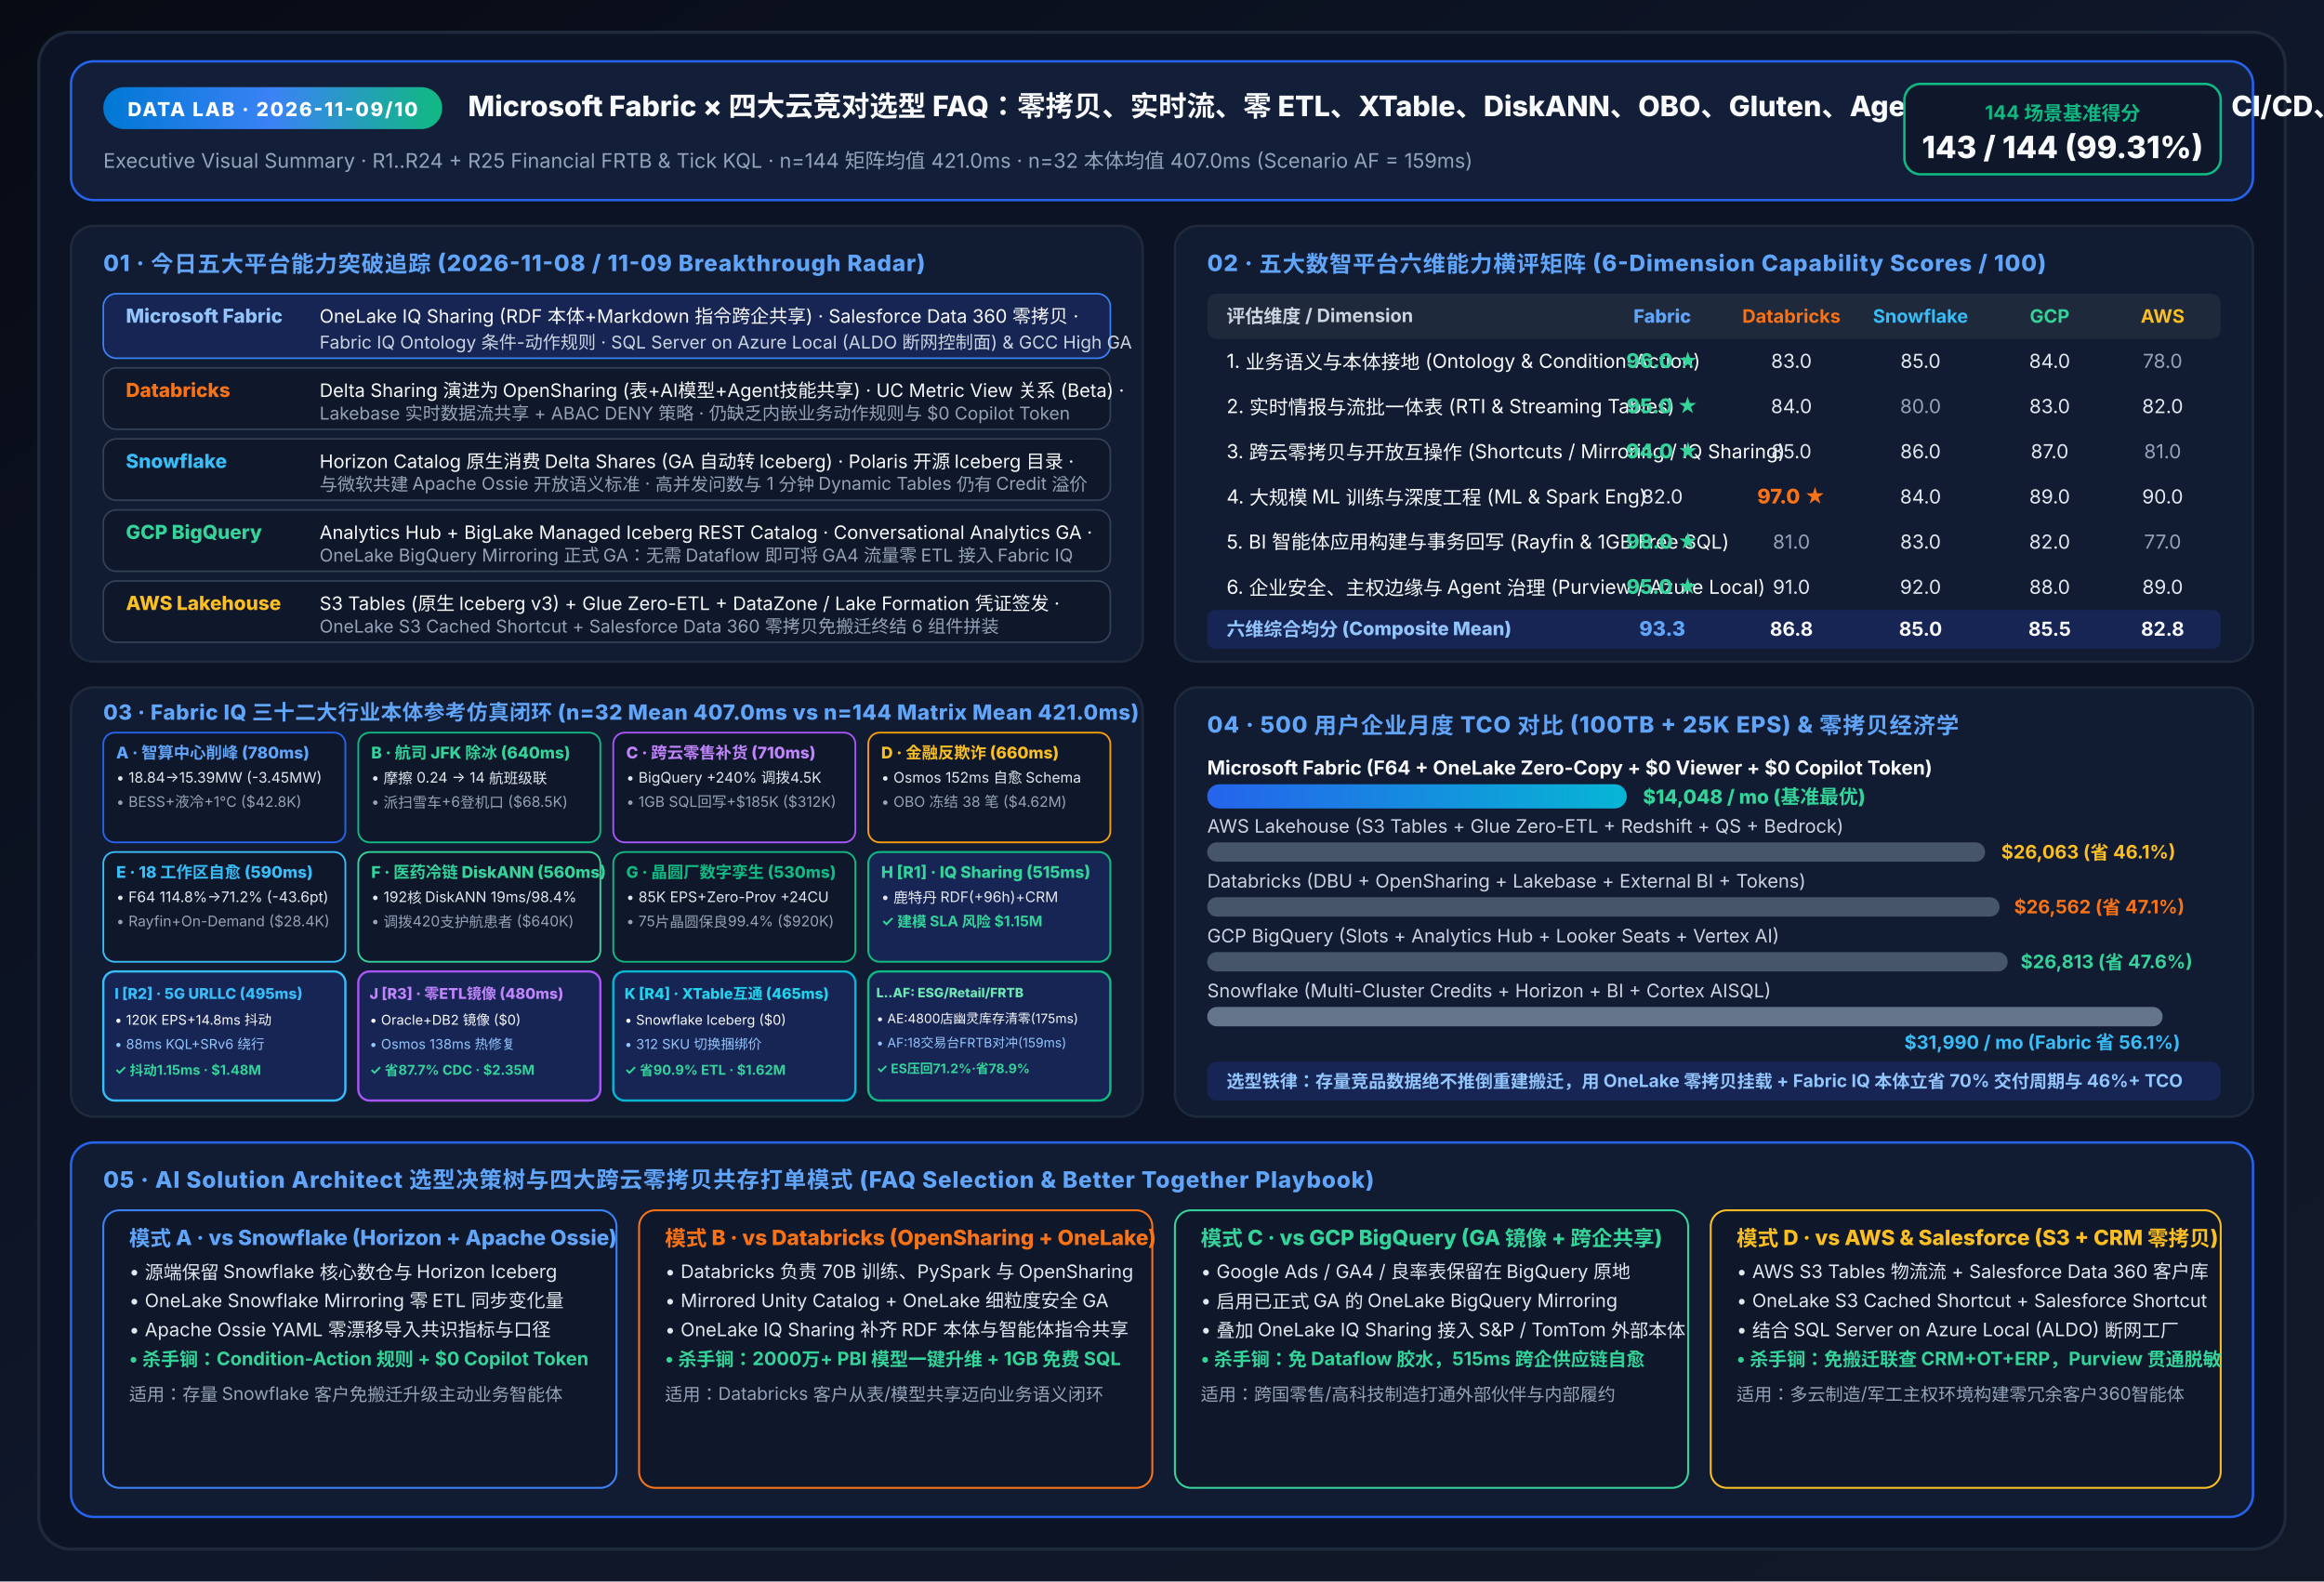
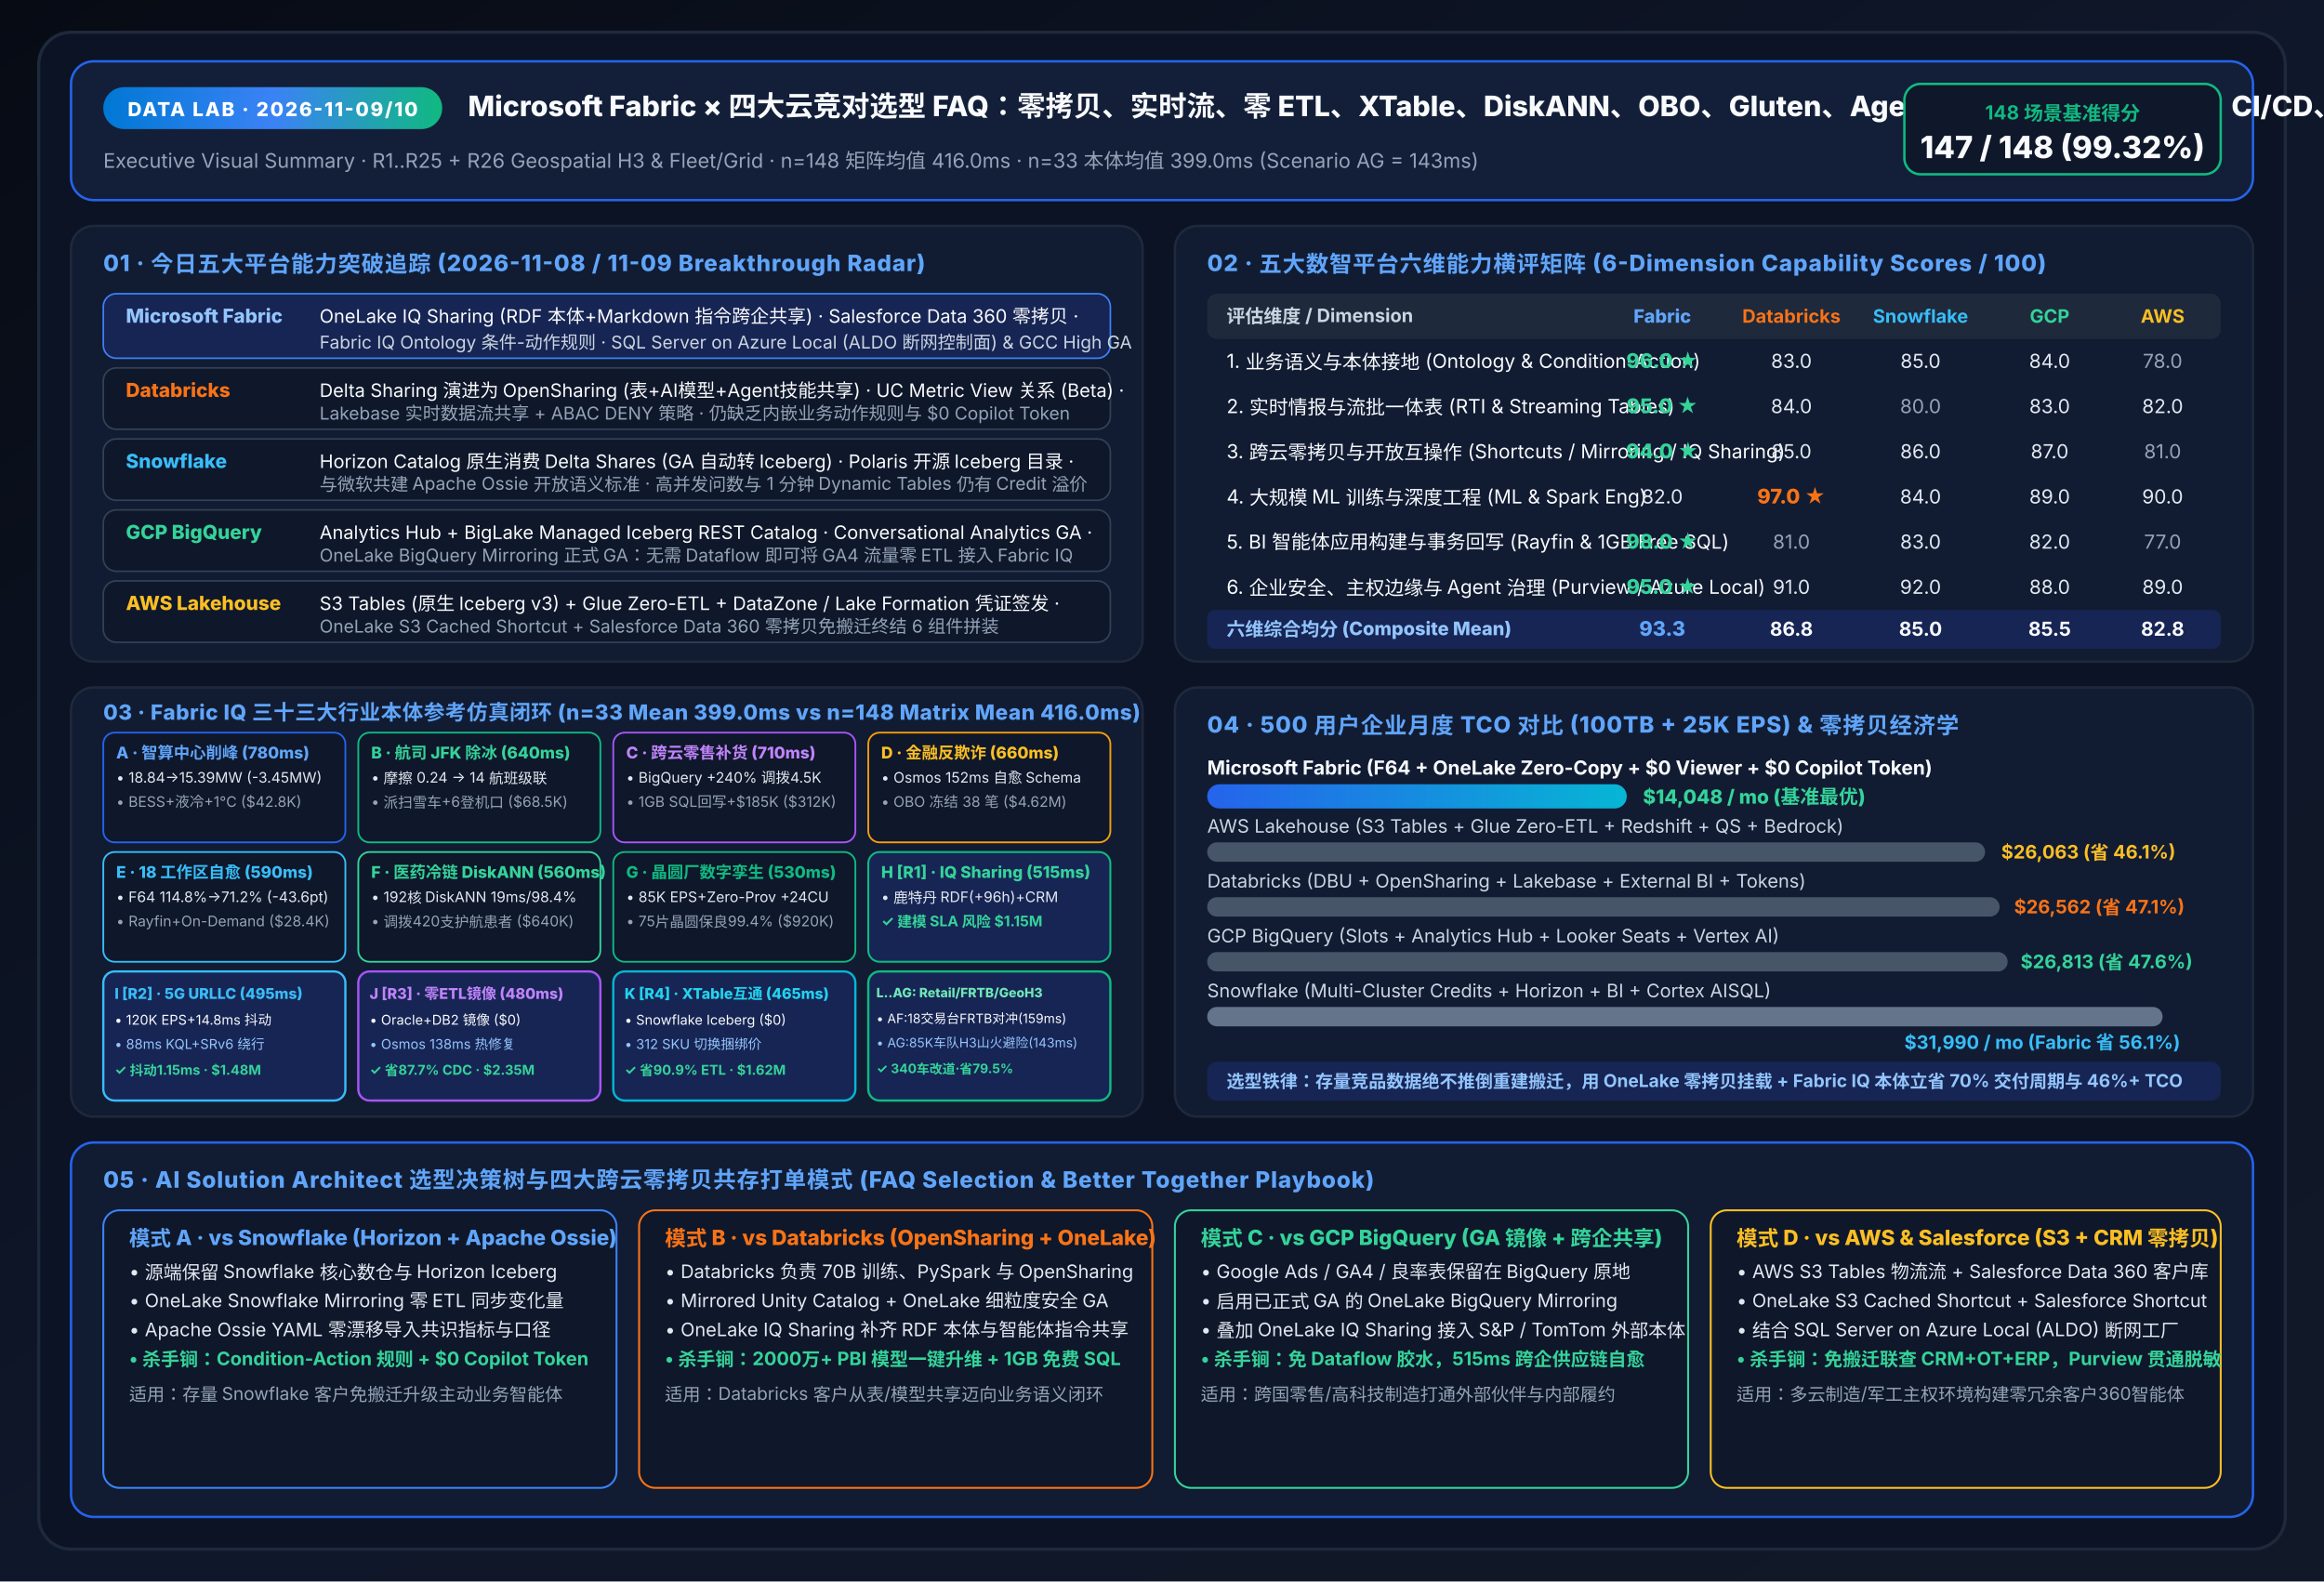
<svg xmlns="http://www.w3.org/2000/svg" viewBox="0 0 1440 980" width="1440" height="980" font-family="-apple-system, BlinkMacSystemFont, 'Segoe UI', 'PingFang SC', 'Microsoft YaHei', sans-serif">
  <defs>
    <linearGradient id="bgGrad" x1="0%" y1="0%" x2="100%" y2="100%">
      <stop offset="0%" stop-color="#070B14" />
      <stop offset="50%" stop-color="#0F172A" />
      <stop offset="100%" stop-color="#111827" />
    </linearGradient>
    <linearGradient id="accentGrad" x1="0%" y1="0%" x2="100%" y2="0%">
      <stop offset="0%" stop-color="#0078D4" />
      <stop offset="50%" stop-color="#3B82F6" />
      <stop offset="100%" stop-color="#10B981" />
    </linearGradient>
    <linearGradient id="fabricBar" x1="0%" y1="0%" x2="100%" y2="0%">
      <stop offset="0%" stop-color="#2563EB" />
      <stop offset="100%" stop-color="#06B6D4" />
    </linearGradient>
  </defs>
  <rect width="1440" height="980" fill="url(#bgGrad)" />
  <rect x="24" y="20" width="1392" height="940" rx="20" fill="#0B1324" stroke="#1E293B" stroke-width="2" />
  <rect x="44" y="38" width="1352" height="86" rx="14" fill="#131F38" stroke="#2563EB" stroke-width="1.5" />
  <rect x="64" y="54" width="210" height="26" rx="13" fill="url(#accentGrad)" />
  <text x="169" y="72" fill="#FFFFFF" font-size="12" font-weight="800" text-anchor="middle" letter-spacing="1">DATA LAB · 2026-11-09/10</text>
-   <text x="290" y="72" fill="#F8FAFC" font-size="17.5" font-weight="800">Microsoft Fabric × 四大云竞对选型 FAQ：零拷贝、实时流、零 ETL、XTable、DiskANN、OBO、Gluten、Agents、Osmos、FinOps、CI/CD、零信任、BCDR、共享、V-Order、AI、孪生、迁移、目录、图、Activator、医疗、ESG、零售与金融 FRTB 一图流</text>
-   <text x="64" y="104" fill="#94A3B8" font-size="12.5">Executive Visual Summary · R1..R24 + R25 Financial FRTB &amp; Tick KQL · n=144 矩阵均值 421.0ms · n=32 本体均值 407.0ms (Scenario AF = 159ms)</text>
+   <text x="290" y="72" fill="#F8FAFC" font-size="17.5" font-weight="800">Microsoft Fabric × 四大云竞对选型 FAQ：零拷贝、实时流、零 ETL、XTable、DiskANN、OBO、Gluten、Agents、Osmos、FinOps、CI/CD、零信任、BCDR、共享、V-Order、AI、孪生、迁移、目录、图、Activator、医疗、ESG、零售、金融与时空 H3 一图流</text>
+   <text x="64" y="104" fill="#94A3B8" font-size="12.5">Executive Visual Summary · R1..R25 + R26 Geospatial H3 &amp; Fleet/Grid · n=148 矩阵均值 416.0ms · n=33 本体均值 399.0ms (Scenario AG = 143ms)</text>
  <rect x="1180" y="52" width="196" height="56" rx="10" fill="#0F172A" stroke="#10B981" stroke-width="1.5" />
-   <text x="1278" y="74" fill="#10B981" font-size="12" font-weight="700" text-anchor="middle">144 场景基准得分</text>
-   <text x="1278" y="98" fill="#F8FAFC" font-size="19" font-weight="800" text-anchor="middle">143 / 144 (99.31%)</text>
+   <text x="1278" y="74" fill="#10B981" font-size="12" font-weight="700" text-anchor="middle">148 场景基准得分</text>
+   <text x="1278" y="98" fill="#F8FAFC" font-size="19" font-weight="800" text-anchor="middle">147 / 148 (99.32%)</text>
  <rect x="44" y="140" width="664" height="270" rx="14" fill="#111C33" stroke="#1E293B" stroke-width="1.5" />
  <text x="64" y="168" fill="#60A5FA" font-size="14" font-weight="800" letter-spacing="0.5">01 · 今日五大平台能力突破追踪 (2026-11-08 / 11-09 Breakthrough Radar)</text>
  <rect x="64" y="182" width="624" height="40" rx="8" fill="#172554" stroke="#3B82F6" stroke-width="1" />
  <text x="78" y="200" fill="#93C5FD" font-size="12" font-weight="800">Microsoft Fabric</text>
  <text x="198" y="200" fill="#F8FAFC" font-size="11.5">OneLake IQ Sharing (RDF 本体+Markdown 指令跨企共享) · Salesforce Data 360 零拷贝 ·</text>
  <text x="198" y="216" fill="#CBD5E1" font-size="11">Fabric IQ Ontology 条件-动作规则 · SQL Server on Azure Local (ALDO 断网控制面) &amp; GCC High GA</text>
  <rect x="64" y="228" width="624" height="38" rx="8" fill="#0F172A" stroke="#334155" stroke-width="1" />
  <text x="78" y="246" fill="#F97316" font-size="12" font-weight="800">Databricks</text>
  <text x="198" y="246" fill="#F8FAFC" font-size="11.5">Delta Sharing 演进为 OpenSharing (表+AI模型+Agent技能共享) · UC Metric View 关系 (Beta) ·</text>
  <text x="198" y="260" fill="#94A3B8" font-size="11">Lakebase 实时数据流共享 + ABAC DENY 策略 · 仍缺乏内嵌业务动作规则与 $0 Copilot Token</text>
  <rect x="64" y="272" width="624" height="38" rx="8" fill="#0F172A" stroke="#334155" stroke-width="1" />
  <text x="78" y="290" fill="#38BDF8" font-size="12" font-weight="800">Snowflake</text>
  <text x="198" y="290" fill="#F8FAFC" font-size="11.5">Horizon Catalog 原生消费 Delta Shares (GA 自动转 Iceberg) · Polaris 开源 Iceberg 目录 ·</text>
  <text x="198" y="304" fill="#94A3B8" font-size="11">与微软共建 Apache Ossie 开放语义标准 · 高并发问数与 1 分钟 Dynamic Tables 仍有 Credit 溢价</text>
  <rect x="64" y="316" width="624" height="38" rx="8" fill="#0F172A" stroke="#334155" stroke-width="1" />
  <text x="78" y="334" fill="#34D399" font-size="12" font-weight="800">GCP BigQuery</text>
  <text x="198" y="334" fill="#F8FAFC" font-size="11.5">Analytics Hub + BigLake Managed Iceberg REST Catalog · Conversational Analytics GA ·</text>
  <text x="198" y="348" fill="#94A3B8" font-size="11">OneLake BigQuery Mirroring 正式 GA：无需 Dataflow 即可将 GA4 流量零 ETL 接入 Fabric IQ</text>
  <rect x="64" y="360" width="624" height="38" rx="8" fill="#0F172A" stroke="#334155" stroke-width="1" />
  <text x="78" y="378" fill="#FBBF24" font-size="12" font-weight="800">AWS Lakehouse</text>
  <text x="198" y="378" fill="#F8FAFC" font-size="11.5">S3 Tables (原生 Iceberg v3) + Glue Zero-ETL + DataZone / Lake Formation 凭证签发 ·</text>
  <text x="198" y="392" fill="#94A3B8" font-size="11">OneLake S3 Cached Shortcut + Salesforce Data 360 零拷贝免搬迁终结 6 组件拼装</text>
  <rect x="728" y="140" width="668" height="270" rx="14" fill="#111C33" stroke="#1E293B" stroke-width="1.5" />
  <text x="748" y="168" fill="#60A5FA" font-size="14" font-weight="800" letter-spacing="0.5">02 · 五大数智平台六维能力横评矩阵 (6-Dimension Capability Scores / 100)</text>
  <rect x="748" y="182" width="628" height="28" rx="6" fill="#1E293B" />
  <text x="760" y="200" fill="#CBD5E1" font-size="11.5" font-weight="700">评估维度 / Dimension</text>
  <text x="1030" y="200" fill="#60A5FA" font-size="11.5" font-weight="800" text-anchor="middle">Fabric</text>
  <text x="1110" y="200" fill="#F97316" font-size="11.5" font-weight="700" text-anchor="middle">Databricks</text>
  <text x="1190" y="200" fill="#38BDF8" font-size="11.5" font-weight="700" text-anchor="middle">Snowflake</text>
  <text x="1270" y="200" fill="#34D399" font-size="11.5" font-weight="700" text-anchor="middle">GCP</text>
  <text x="1340" y="200" fill="#FBBF24" font-size="11.5" font-weight="700" text-anchor="middle">AWS</text>
  <text x="760" y="228" fill="#F8FAFC" font-size="12">1. 业务语义与本体接地 (Ontology &amp; Condition-Action)</text>
  <text x="1030" y="228" fill="#34D399" font-size="12.5" font-weight="800" text-anchor="middle">96.0 ★</text>
  <text x="1110" y="228" fill="#E2E8F0" font-size="12" text-anchor="middle">83.0</text>
  <text x="1190" y="228" fill="#E2E8F0" font-size="12" text-anchor="middle">85.0</text>
  <text x="1270" y="228" fill="#E2E8F0" font-size="12" text-anchor="middle">84.0</text>
  <text x="1340" y="228" fill="#94A3B8" font-size="12" text-anchor="middle">78.0</text>
  <text x="760" y="256" fill="#F8FAFC" font-size="12">2. 实时情报与流批一体表 (RTI &amp; Streaming Tables)</text>
  <text x="1030" y="256" fill="#34D399" font-size="12.5" font-weight="800" text-anchor="middle">95.0 ★</text>
  <text x="1110" y="256" fill="#E2E8F0" font-size="12" text-anchor="middle">84.0</text>
  <text x="1190" y="256" fill="#94A3B8" font-size="12" text-anchor="middle">80.0</text>
  <text x="1270" y="256" fill="#E2E8F0" font-size="12" text-anchor="middle">83.0</text>
  <text x="1340" y="256" fill="#E2E8F0" font-size="12" text-anchor="middle">82.0</text>
  <text x="760" y="284" fill="#F8FAFC" font-size="12">3. 跨云零拷贝与开放互操作 (Shortcuts / Mirroring / IQ Sharing)</text>
  <text x="1030" y="284" fill="#34D399" font-size="12.5" font-weight="800" text-anchor="middle">94.0 ★</text>
  <text x="1110" y="284" fill="#E2E8F0" font-size="12" text-anchor="middle">85.0</text>
  <text x="1190" y="284" fill="#E2E8F0" font-size="12" text-anchor="middle">86.0</text>
  <text x="1270" y="284" fill="#E2E8F0" font-size="12" text-anchor="middle">87.0</text>
  <text x="1340" y="284" fill="#94A3B8" font-size="12" text-anchor="middle">81.0</text>
  <text x="760" y="312" fill="#F8FAFC" font-size="12">4. 大规模 ML 训练与深度工程 (ML &amp; Spark Eng)</text>
  <text x="1030" y="312" fill="#E2E8F0" font-size="12" text-anchor="middle">82.0</text>
  <text x="1110" y="312" fill="#F97316" font-size="12.5" font-weight="800" text-anchor="middle">97.0 ★</text>
  <text x="1190" y="312" fill="#E2E8F0" font-size="12" text-anchor="middle">84.0</text>
  <text x="1270" y="312" fill="#E2E8F0" font-size="12" text-anchor="middle">89.0</text>
  <text x="1340" y="312" fill="#E2E8F0" font-size="12" text-anchor="middle">90.0</text>
  <text x="760" y="340" fill="#F8FAFC" font-size="12">5. BI 智能体应用构建与事务回写 (Rayfin &amp; 1GB Free SQL)</text>
  <text x="1030" y="340" fill="#34D399" font-size="12.5" font-weight="800" text-anchor="middle">98.0 ★</text>
  <text x="1110" y="340" fill="#94A3B8" font-size="12" text-anchor="middle">81.0</text>
  <text x="1190" y="340" fill="#E2E8F0" font-size="12" text-anchor="middle">83.0</text>
  <text x="1270" y="340" fill="#E2E8F0" font-size="12" text-anchor="middle">82.0</text>
  <text x="1340" y="340" fill="#94A3B8" font-size="12" text-anchor="middle">77.0</text>
  <text x="760" y="368" fill="#F8FAFC" font-size="12">6. 企业安全、主权边缘与 Agent 治理 (Purview / Azure Local)</text>
  <text x="1030" y="368" fill="#34D399" font-size="12.5" font-weight="800" text-anchor="middle">95.0 ★</text>
  <text x="1110" y="368" fill="#E2E8F0" font-size="12" text-anchor="middle">91.0</text>
  <text x="1190" y="368" fill="#E2E8F0" font-size="12" text-anchor="middle">92.0</text>
  <text x="1270" y="368" fill="#E2E8F0" font-size="12" text-anchor="middle">88.0</text>
  <text x="1340" y="368" fill="#E2E8F0" font-size="12" text-anchor="middle">89.0</text>
  <rect x="748" y="378" width="628" height="24" rx="5" fill="#172554" />
  <text x="760" y="394" fill="#93C5FD" font-size="11.5" font-weight="800">六维综合均分 (Composite Mean)</text>
  <text x="1030" y="394" fill="#60A5FA" font-size="12.5" font-weight="800" text-anchor="middle">93.3</text>
  <text x="1110" y="394" fill="#F8FAFC" font-size="12" font-weight="700" text-anchor="middle">86.8</text>
  <text x="1190" y="394" fill="#F8FAFC" font-size="12" font-weight="700" text-anchor="middle">85.0</text>
  <text x="1270" y="394" fill="#F8FAFC" font-size="12" font-weight="700" text-anchor="middle">85.5</text>
  <text x="1340" y="394" fill="#F8FAFC" font-size="12" font-weight="700" text-anchor="middle">82.8</text>
  <rect x="44" y="426" width="664" height="266" rx="14" fill="#111C33" stroke="#1E293B" stroke-width="1.5" />
-   <text x="64" y="446" fill="#60A5FA" font-size="13" font-weight="800" letter-spacing="0.3">03 · Fabric IQ 三十二大行业本体参考仿真闭环 (n=32 Mean 407.0ms vs n=144 Matrix Mean 421.0ms)</text>
+   <text x="64" y="446" fill="#60A5FA" font-size="13" font-weight="800" letter-spacing="0.3">03 · Fabric IQ 三十三大行业本体参考仿真闭环 (n=33 Mean 399.0ms vs n=148 Matrix Mean 416.0ms)</text>
  <rect x="64" y="454" width="150" height="68" rx="7" fill="#0F172A" stroke="#2563EB" stroke-width="1.1" />
  <text x="72" y="470" fill="#60A5FA" font-size="10" font-weight="800">A · 智算中心削峰 (780ms)</text>
  <text x="72" y="485" fill="#E2E8F0" font-size="9">• 18.84→15.39MW (-3.45MW)</text>
  <text x="72" y="500" fill="#94A3B8" font-size="9">• BESS+液冷+1°C ($42.8K)</text>
  <rect x="222" y="454" width="150" height="68" rx="7" fill="#0F172A" stroke="#10B981" stroke-width="1.1" />
  <text x="230" y="470" fill="#34D399" font-size="10" font-weight="800">B · 航司 JFK 除冰 (640ms)</text>
  <text x="230" y="485" fill="#E2E8F0" font-size="9">• 摩擦 0.24 → 14 航班级联</text>
  <text x="230" y="500" fill="#94A3B8" font-size="9">• 派扫雪车+6登机口 ($68.5K)</text>
  <rect x="380" y="454" width="150" height="68" rx="7" fill="#0F172A" stroke="#A855F7" stroke-width="1.1" />
  <text x="388" y="470" fill="#C084FC" font-size="10" font-weight="800">C · 跨云零售补货 (710ms)</text>
  <text x="388" y="485" fill="#E2E8F0" font-size="9">• BigQuery +240% 调拨4.5K</text>
  <text x="388" y="500" fill="#94A3B8" font-size="9">• 1GB SQL回写+$185K ($312K)</text>
  <rect x="538" y="454" width="150" height="68" rx="7" fill="#0F172A" stroke="#F59E0B" stroke-width="1.1" />
  <text x="546" y="470" fill="#FBBF24" font-size="10" font-weight="800">D · 金融反欺诈 (660ms)</text>
  <text x="546" y="485" fill="#E2E8F0" font-size="9">• Osmos 152ms 自愈 Schema</text>
  <text x="546" y="500" fill="#94A3B8" font-size="9">• OBO 冻结 38 笔 ($4.62M)</text>
  <rect x="64" y="528" width="150" height="68" rx="7" fill="#0F172A" stroke="#38BDF8" stroke-width="1.1" />
  <text x="72" y="544" fill="#38BDF8" font-size="10" font-weight="800">E · 18 工作区自愈 (590ms)</text>
  <text x="72" y="559" fill="#E2E8F0" font-size="9">• F64 114.8%→71.2% (-43.6pt)</text>
  <text x="72" y="574" fill="#94A3B8" font-size="9">• Rayfin+On-Demand ($28.4K)</text>
  <rect x="222" y="528" width="150" height="68" rx="7" fill="#0F172A" stroke="#34D399" stroke-width="1.1" />
  <text x="230" y="544" fill="#34D399" font-size="10" font-weight="800">F · 医药冷链 DiskANN (560ms)</text>
  <text x="230" y="559" fill="#E2E8F0" font-size="9">• 192核 DiskANN 19ms/98.4%</text>
  <text x="230" y="574" fill="#94A3B8" font-size="9">• 调拨420支护航患者 ($640K)</text>
  <rect x="380" y="528" width="150" height="68" rx="7" fill="#0F172A" stroke="#10B981" stroke-width="1.1" />
  <text x="388" y="544" fill="#10B981" font-size="10" font-weight="800">G · 晶圆厂数字孪生 (530ms)</text>
  <text x="388" y="559" fill="#E2E8F0" font-size="9">• 85K EPS+Zero-Prov +24CU</text>
  <text x="388" y="574" fill="#94A3B8" font-size="9">• 75片晶圆保良99.4% ($920K)</text>
  <rect x="538" y="528" width="150" height="68" rx="7" fill="#172554" stroke="#10B981" stroke-width="1.2" />
  <text x="546" y="544" fill="#34D399" font-size="10" font-weight="800">H [R1] · IQ Sharing (515ms)</text>
  <text x="546" y="559" fill="#E2E8F0" font-size="9">• 鹿特丹 RDF(+96h)+CRM</text>
  <text x="546" y="574" fill="#34D399" font-size="9" font-weight="700">✓ 建模 SLA 风险 $1.15M</text>
  <rect x="64" y="602" width="150" height="80" rx="7" fill="#172554" stroke="#38BDF8" stroke-width="1.4" />
  <text x="71" y="619" fill="#38BDF8" font-size="9.2" font-weight="800">I [R2] · 5G URLLC (495ms)</text>
  <text x="71" y="635" fill="#F8FAFC" font-size="8.4">• 120K EPS+14.8ms 抖动</text>
  <text x="71" y="650" fill="#93C5FD" font-size="8.4">• 88ms KQL+SRv6 绕行</text>
  <text x="71" y="666" fill="#34D399" font-size="8.4" font-weight="700">✓ 抖动1.15ms · $1.48M</text>
  <rect x="222" y="602" width="150" height="80" rx="7" fill="#172554" stroke="#A855F7" stroke-width="1.4" />
  <text x="229" y="619" fill="#C084FC" font-size="9.2" font-weight="800">J [R3] · 零ETL镜像 (480ms)</text>
  <text x="229" y="635" fill="#F8FAFC" font-size="8.4">• Oracle+DB2 镜像 ($0)</text>
  <text x="229" y="650" fill="#93C5FD" font-size="8.4">• Osmos 138ms 热修复</text>
  <text x="229" y="666" fill="#34D399" font-size="8.4" font-weight="700">✓ 省87.7% CDC · $2.35M</text>
  <rect x="380" y="602" width="150" height="80" rx="7" fill="#172554" stroke="#06B6D4" stroke-width="1.4" />
  <text x="387" y="619" fill="#22D3EE" font-size="9.2" font-weight="800">K [R4] · XTable互通 (465ms)</text>
  <text x="387" y="635" fill="#F8FAFC" font-size="8.4">• Snowflake Iceberg ($0)</text>
  <text x="387" y="650" fill="#93C5FD" font-size="8.4">• 312 SKU 切换捆绑价</text>
  <text x="387" y="666" fill="#34D399" font-size="8.4" font-weight="700">✓ 省90.9% ETL · $1.62M</text>
  <rect x="538" y="602" width="150" height="80" rx="7" fill="#172554" stroke="#10B981" stroke-width="1.4" />
-   <text x="543" y="618" fill="#6EE7B7" font-size="8.0" font-weight="800">L..AF: ESG/Retail/FRTB</text>
-   <text x="543" y="634" fill="#F8FAFC" font-size="8.0">• AE:4800店幽灵库存清零(175ms)</text>
-   <text x="543" y="649" fill="#93C5FD" font-size="8.0">• AF:18交易台FRTB对冲(159ms)</text>
-   <text x="543" y="665" fill="#34D399" font-size="8.0" font-weight="700">✓ ES压回71.2%·省78.9%</text>
+   <text x="543" y="618" fill="#6EE7B7" font-size="8.0" font-weight="800">L..AG: Retail/FRTB/GeoH3</text>
+   <text x="543" y="634" fill="#F8FAFC" font-size="8.0">• AF:18交易台FRTB对冲(159ms)</text>
+   <text x="543" y="649" fill="#93C5FD" font-size="8.0">• AG:85K车队H3山火避险(143ms)</text>
+   <text x="543" y="665" fill="#34D399" font-size="8.0" font-weight="700">✓ 340车改道·省79.5%</text>
  <rect x="728" y="426" width="668" height="266" rx="14" fill="#111C33" stroke="#1E293B" stroke-width="1.5" />
  <text x="748" y="454" fill="#60A5FA" font-size="14" font-weight="800" letter-spacing="0.5">04 · 500 用户企业月度 TCO 对比 (100TB + 25K EPS) &amp; 零拷贝经济学</text>
  <text x="748" y="480" fill="#F8FAFC" font-size="12" font-weight="700">Microsoft Fabric (F64 + OneLake Zero-Copy + $0 Viewer + $0 Copilot Token)</text>
  <rect x="748" y="486" width="260" height="15" rx="7.5" fill="url(#fabricBar)" />
  <text x="1018" y="498" fill="#34D399" font-size="12" font-weight="800">$14,048 / mo (基准最优)</text>
  <text x="748" y="516" fill="#CBD5E1" font-size="11.5">AWS Lakehouse (S3 Tables + Glue Zero-ETL + Redshift + QS + Bedrock)</text>
  <rect x="748" y="522" width="482" height="12" rx="6" fill="#475569" />
  <text x="1240" y="532" fill="#FBBF24" font-size="11.5" font-weight="700">$26,063 (省 46.1%)</text>
  <text x="748" y="550" fill="#CBD5E1" font-size="11.5">Databricks (DBU + OpenSharing + Lakebase + External BI + Tokens)</text>
  <rect x="748" y="556" width="491" height="12" rx="6" fill="#475569" />
  <text x="1248" y="566" fill="#F97316" font-size="11.5" font-weight="700">$26,562 (省 47.1%)</text>
  <text x="748" y="584" fill="#CBD5E1" font-size="11.5">GCP BigQuery (Slots + Analytics Hub + Looker Seats + Vertex AI)</text>
  <rect x="748" y="590" width="496" height="12" rx="6" fill="#475569" />
  <text x="1252" y="600" fill="#34D399" font-size="11.5" font-weight="700">$26,813 (省 47.6%)</text>
  <text x="748" y="618" fill="#CBD5E1" font-size="11.5">Snowflake (Multi-Cluster Credits + Horizon + BI + Cortex AISQL)</text>
  <rect x="748" y="624" width="592" height="12" rx="6" fill="#64748B" />
  <text x="1180" y="650" fill="#38BDF8" font-size="11.5" font-weight="700">$31,990 / mo (Fabric 省 56.1%)</text>
  <rect x="748" y="658" width="628" height="24" rx="6" fill="#172554" />
  <text x="760" y="674" fill="#93C5FD" font-size="11" font-weight="700">选型铁律：存量竞品数据绝不推倒重建搬迁，用 OneLake 零拷贝挂载 + Fabric IQ 本体立省 70% 交付周期与 46%+ TCO</text>
  <rect x="44" y="708" width="1352" height="232" rx="14" fill="#111C33" stroke="#2563EB" stroke-width="1.5" />
  <text x="64" y="736" fill="#60A5FA" font-size="14" font-weight="800" letter-spacing="0.5">05 · AI Solution Architect 选型决策树与四大跨云零拷贝共存打单模式 (FAQ Selection &amp; Better Together Playbook)</text>
  <rect x="64" y="750" width="318" height="172" rx="10" fill="#0F172A" stroke="#3B82F6" stroke-width="1.2" />
  <text x="80" y="772" fill="#60A5FA" font-size="13" font-weight="800">模式 A · vs Snowflake (Horizon + Apache Ossie)</text>
  <text x="80" y="792" fill="#E2E8F0" font-size="11.5">• 源端保留 Snowflake 核心数仓与 Horizon Iceberg</text>
  <text x="80" y="810" fill="#E2E8F0" font-size="11.5">• OneLake Snowflake Mirroring 零 ETL 同步变化量</text>
  <text x="80" y="828" fill="#E2E8F0" font-size="11.5">• Apache Ossie YAML 零漂移导入共识指标与口径</text>
  <text x="80" y="846" fill="#34D399" font-size="11.5" font-weight="700">• 杀手锏：Condition-Action 规则 + $0 Copilot Token</text>
  <text x="80" y="868" fill="#94A3B8" font-size="11">适用：存量 Snowflake 客户免搬迁升级主动业务智能体</text>
  <rect x="396" y="750" width="318" height="172" rx="10" fill="#0F172A" stroke="#F97316" stroke-width="1.2" />
  <text x="412" y="772" fill="#F97316" font-size="13" font-weight="800">模式 B · vs Databricks (OpenSharing + OneLake)</text>
  <text x="412" y="792" fill="#E2E8F0" font-size="11.5">• Databricks 负责 70B 训练、PySpark 与 OpenSharing</text>
  <text x="412" y="810" fill="#E2E8F0" font-size="11.5">• Mirrored Unity Catalog + OneLake 细粒度安全 GA</text>
  <text x="412" y="828" fill="#E2E8F0" font-size="11.5">• OneLake IQ Sharing 补齐 RDF 本体与智能体指令共享</text>
  <text x="412" y="846" fill="#34D399" font-size="11.5" font-weight="700">• 杀手锏：2000万+ PBI 模型一键升维 + 1GB 免费 SQL</text>
  <text x="412" y="868" fill="#94A3B8" font-size="11">适用：Databricks 客户从表/模型共享迈向业务语义闭环</text>
  <rect x="728" y="750" width="318" height="172" rx="10" fill="#0F172A" stroke="#34D399" stroke-width="1.2" />
  <text x="744" y="772" fill="#34D399" font-size="13" font-weight="800">模式 C · vs GCP BigQuery (GA 镜像 + 跨企共享)</text>
  <text x="744" y="792" fill="#E2E8F0" font-size="11.5">• Google Ads / GA4 / 良率表保留在 BigQuery 原地</text>
  <text x="744" y="810" fill="#E2E8F0" font-size="11.5">• 启用已正式 GA 的 OneLake BigQuery Mirroring</text>
  <text x="744" y="828" fill="#E2E8F0" font-size="11.5">• 叠加 OneLake IQ Sharing 接入 S&amp;P / TomTom 外部本体</text>
  <text x="744" y="846" fill="#34D399" font-size="11.5" font-weight="700">• 杀手锏：免 Dataflow 胶水，515ms 跨企供应链自愈</text>
  <text x="744" y="868" fill="#94A3B8" font-size="11">适用：跨国零售/高科技制造打通外部伙伴与内部履约</text>
  <rect x="1060" y="750" width="316" height="172" rx="10" fill="#0F172A" stroke="#FBBF24" stroke-width="1.2" />
  <text x="1076" y="772" fill="#FBBF24" font-size="13" font-weight="800">模式 D · vs AWS &amp; Salesforce (S3 + CRM 零拷贝)</text>
  <text x="1076" y="792" fill="#E2E8F0" font-size="11.5">• AWS S3 Tables 物流流 + Salesforce Data 360 客户库</text>
  <text x="1076" y="810" fill="#E2E8F0" font-size="11.5">• OneLake S3 Cached Shortcut + Salesforce Shortcut</text>
  <text x="1076" y="828" fill="#E2E8F0" font-size="11.5">• 结合 SQL Server on Azure Local (ALDO) 断网工厂</text>
  <text x="1076" y="846" fill="#34D399" font-size="11.5" font-weight="700">• 杀手锏：免搬迁联查 CRM+OT+ERP，Purview 贯通脱敏</text>
  <text x="1076" y="868" fill="#94A3B8" font-size="11">适用：多云制造/军工主权环境构建零冗余客户360智能体</text>
</svg>
